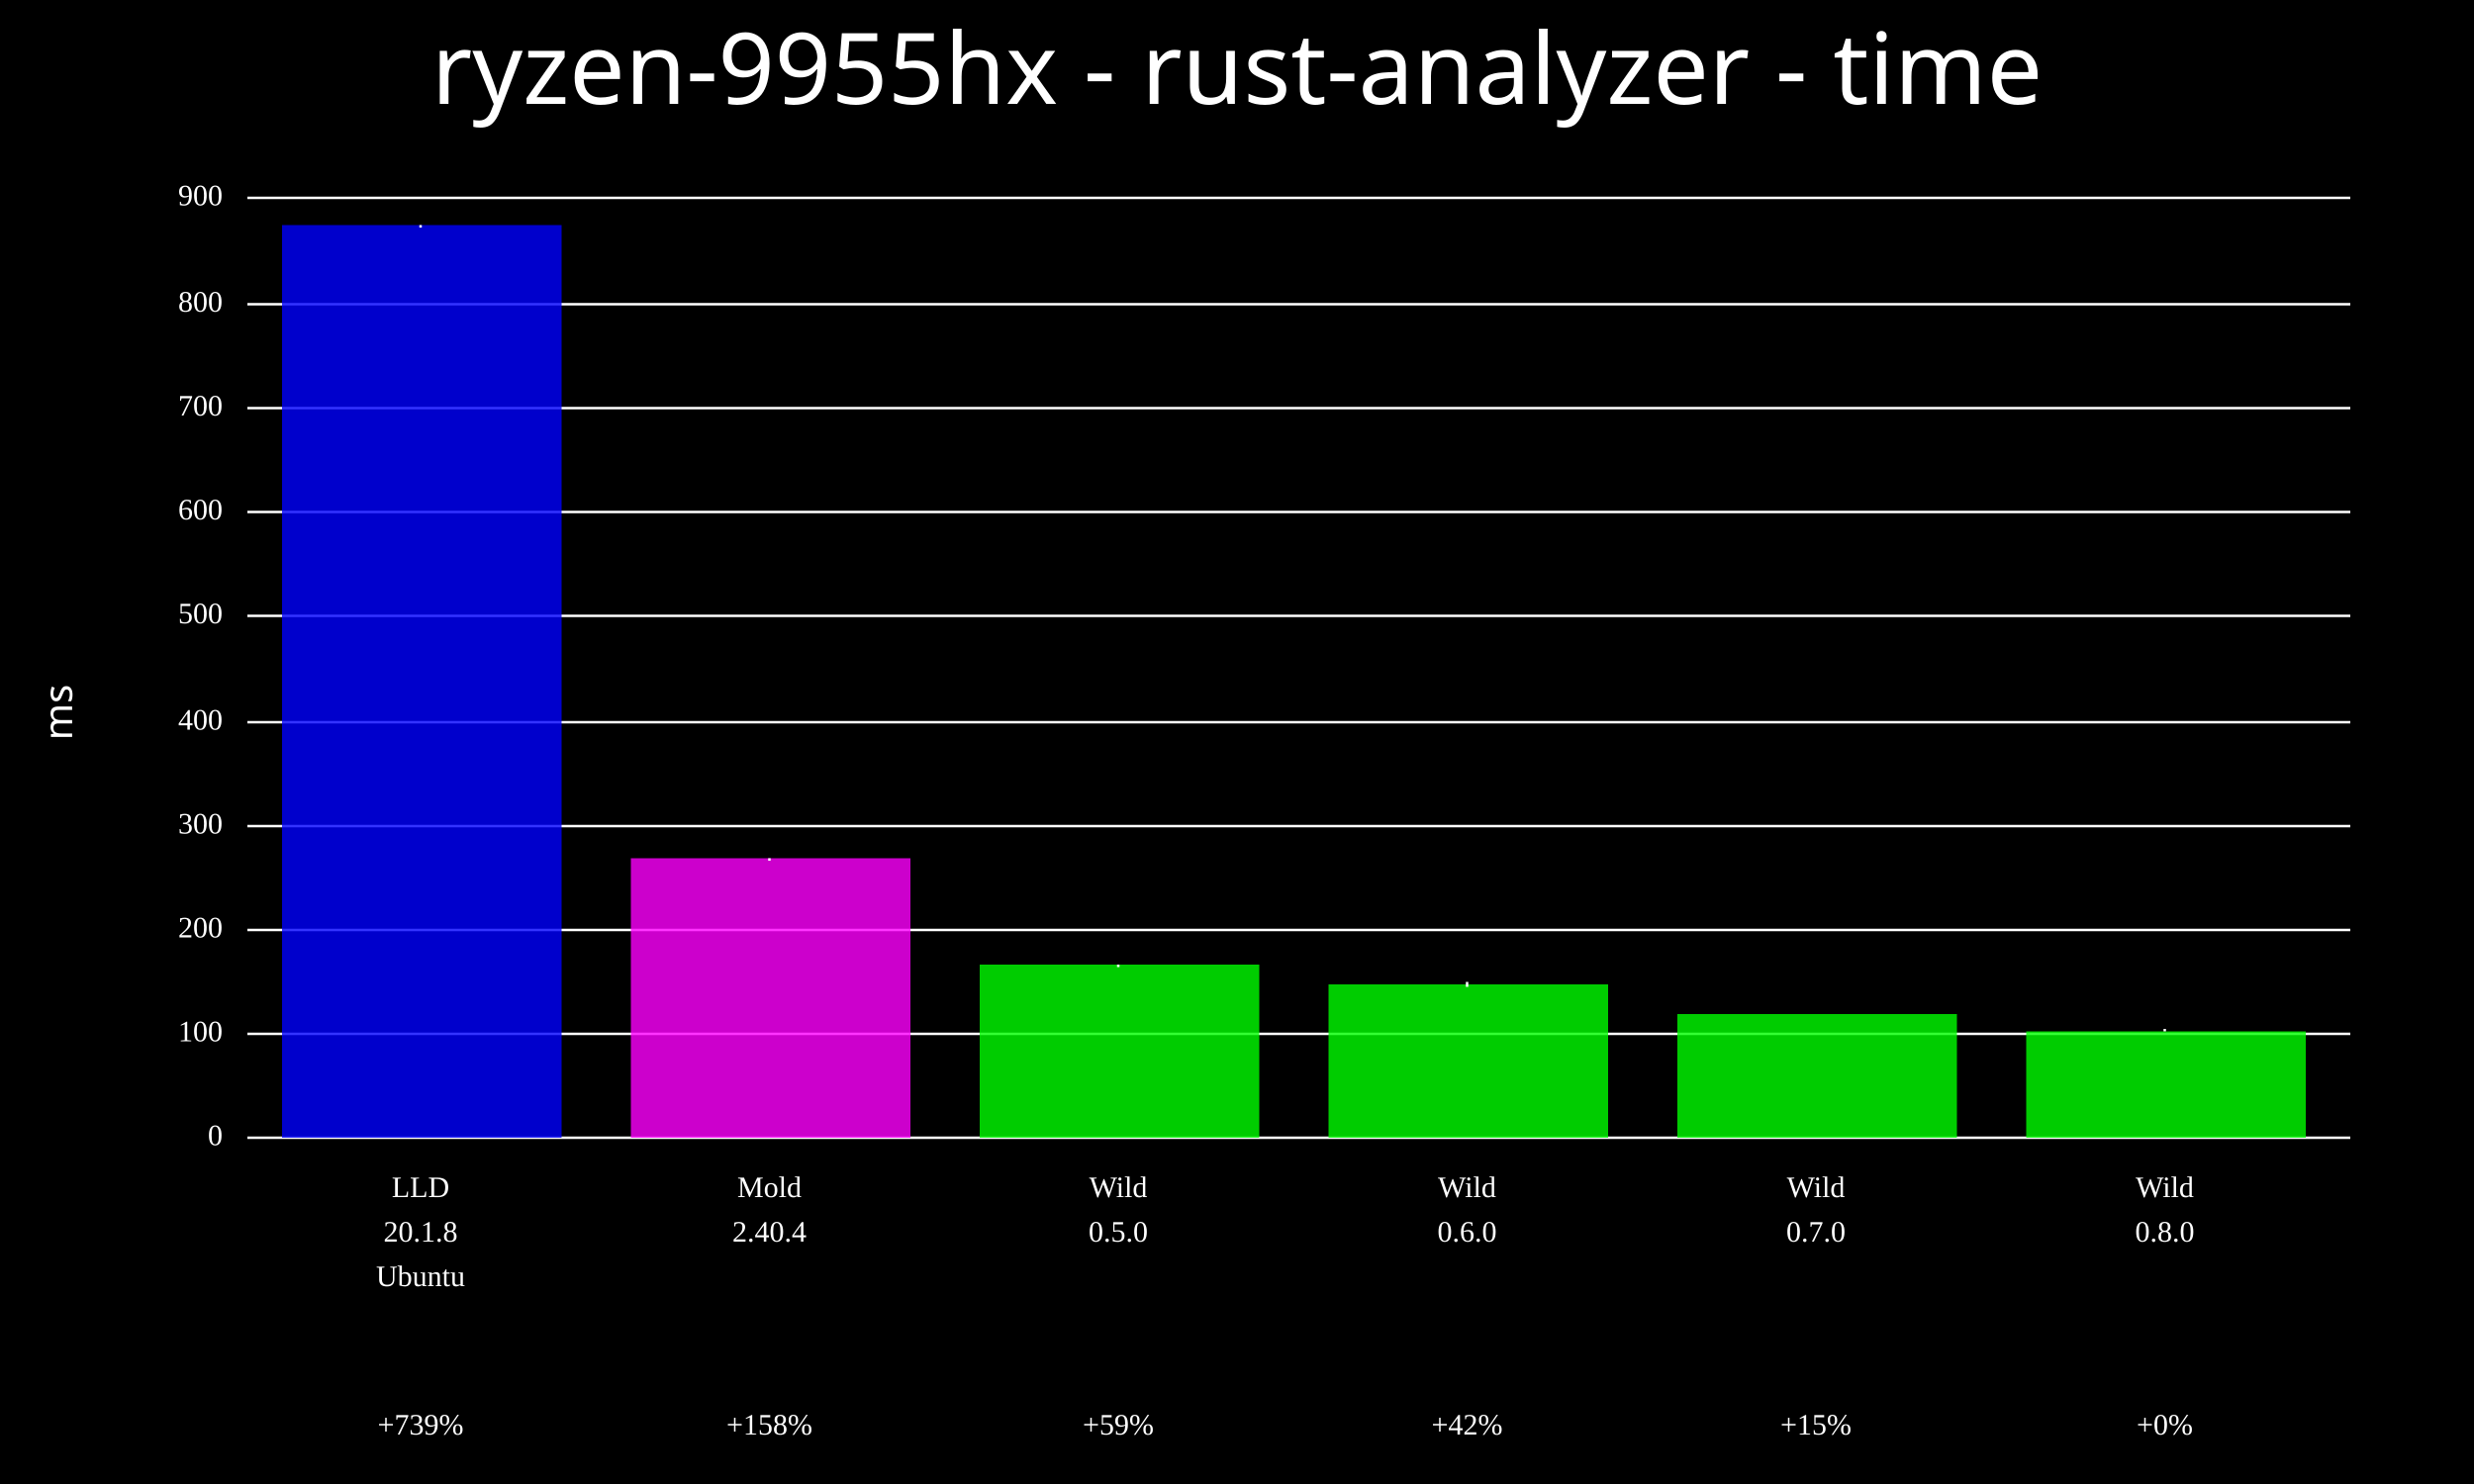
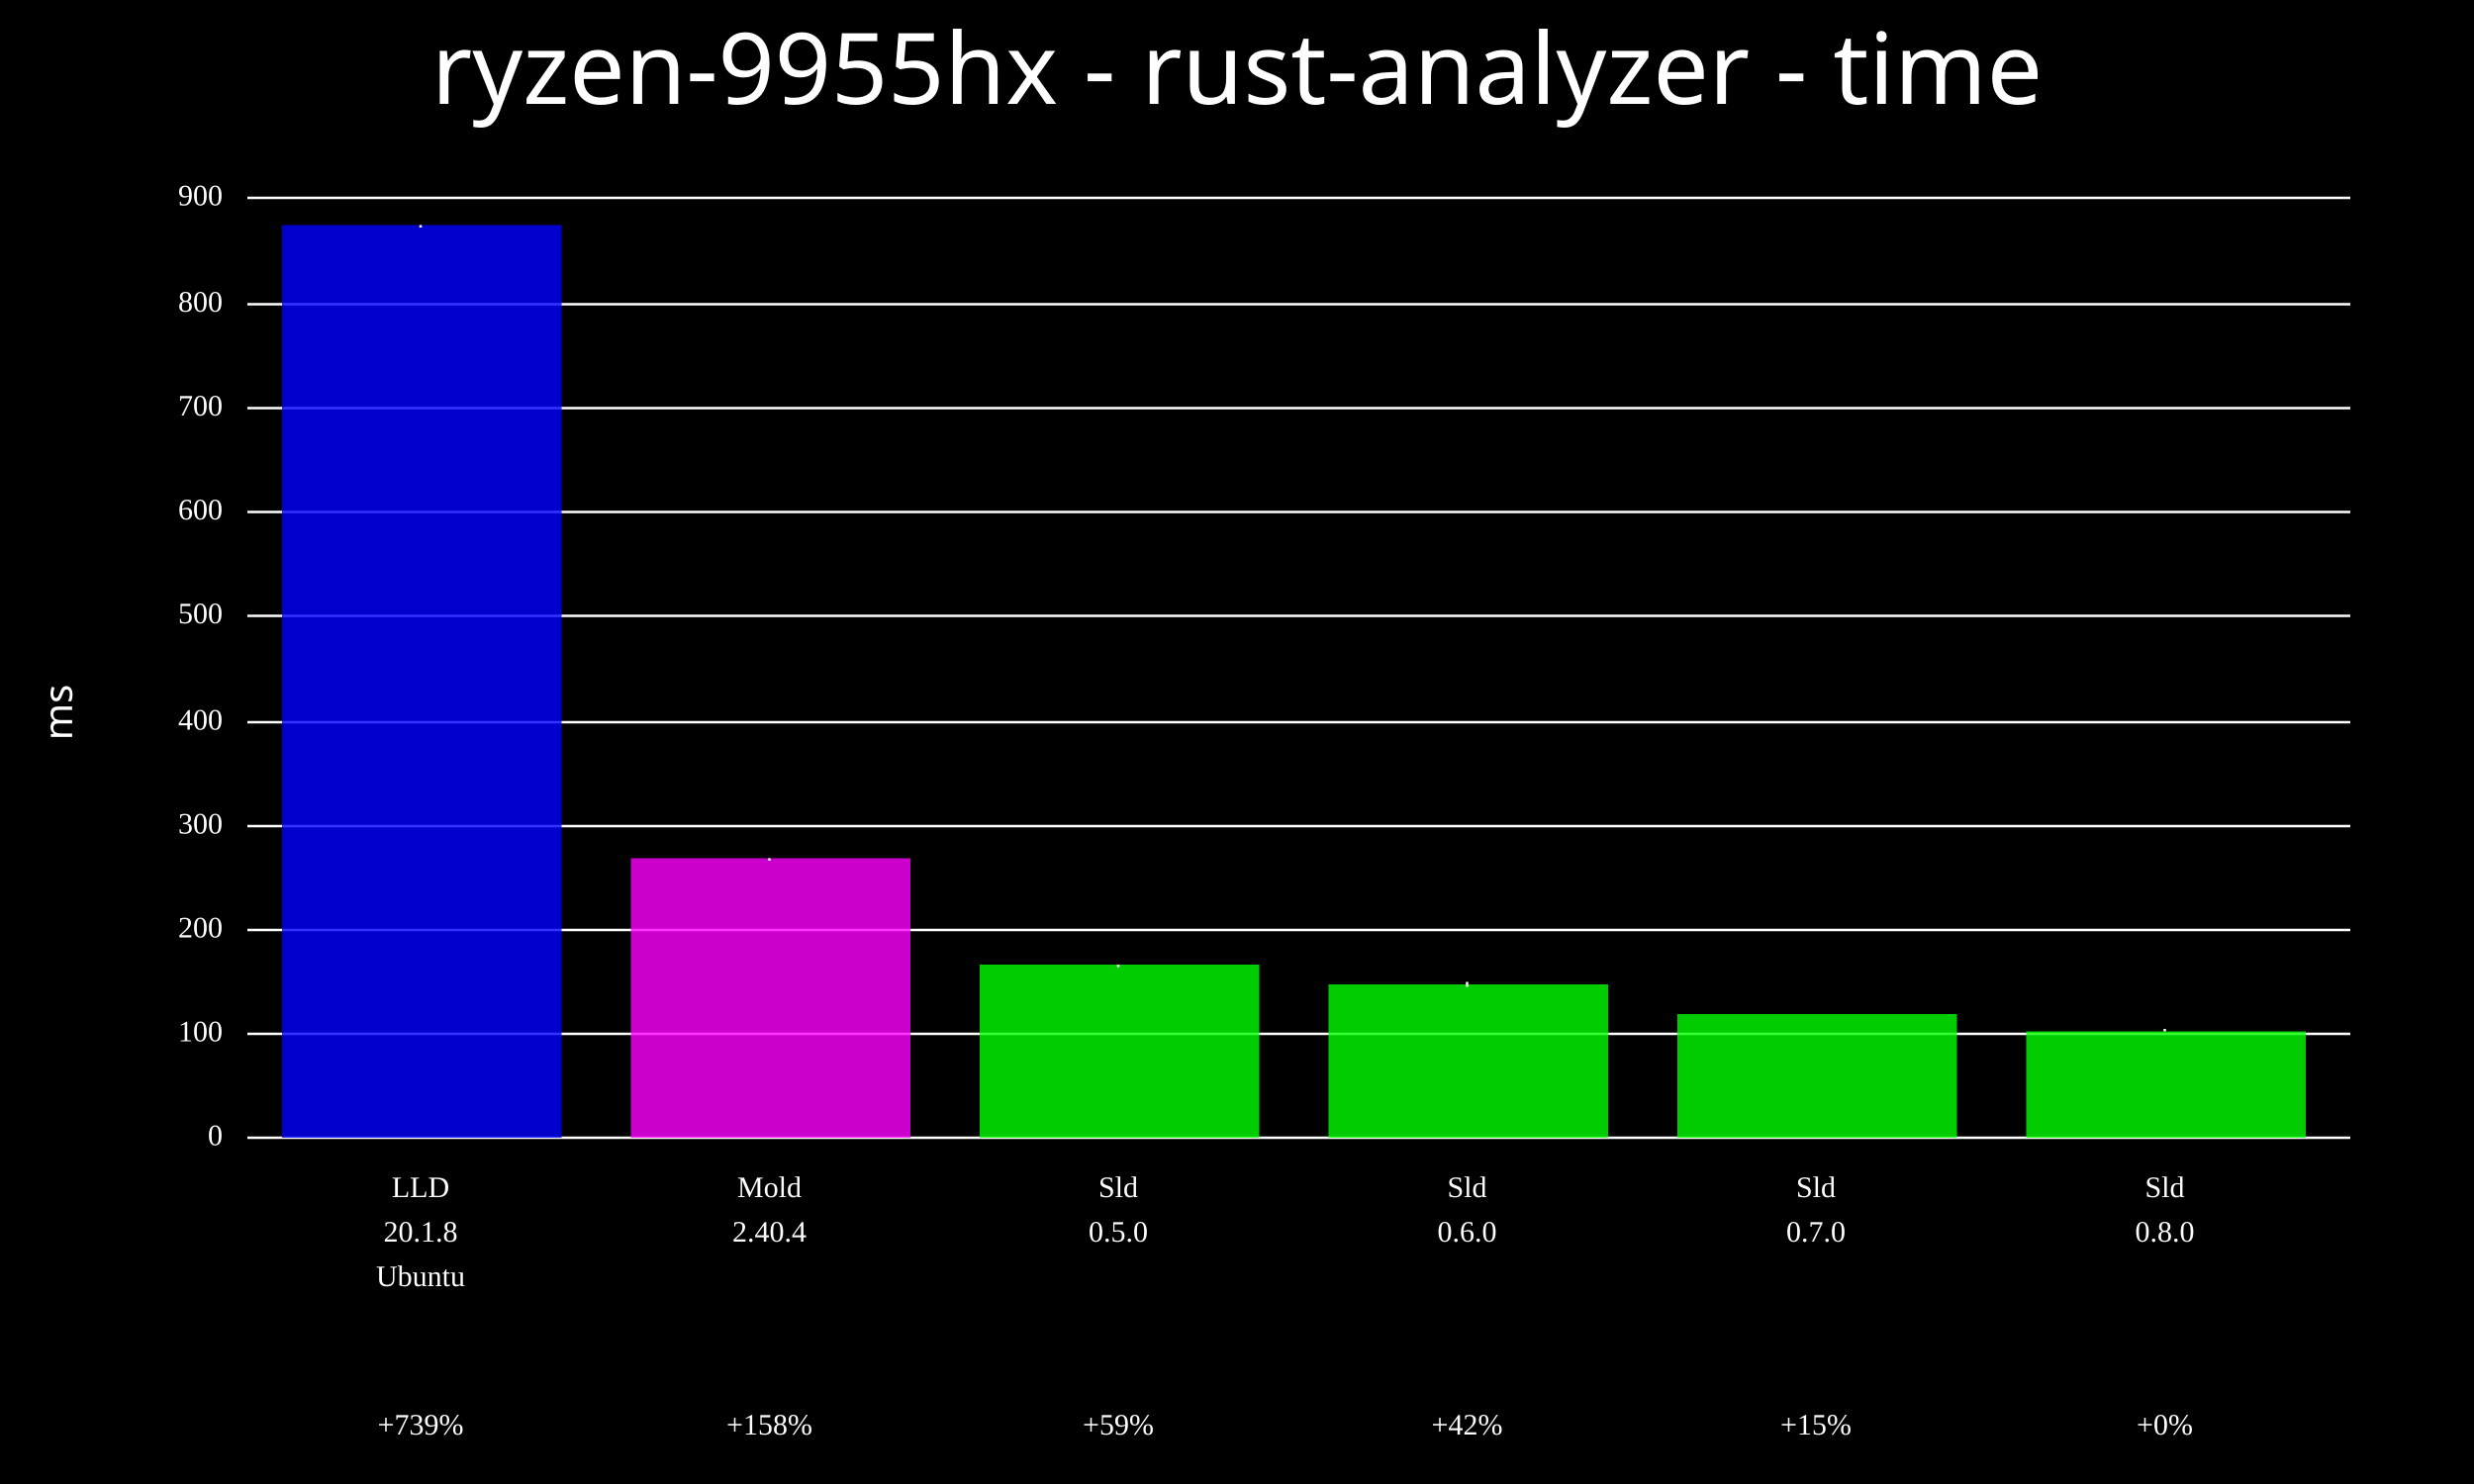
<svg xmlns="http://www.w3.org/2000/svg" width="1000" height="600" viewBox="0 0 1000 600">
  <rect x="0" y="0" width="1000" height="600" fill="#000000" />
  <text x="500" y="10" dy="0.8em" text-anchor="middle" font-family="sans-serif" font-size="40" fill="#FFFFFF">
ryzen-9955hx - rust-analyzer - time</text>
  <text x="5" y="300" dy="0.76em" text-anchor="middle" font-family="sans-serif" font-size="16" fill="#FFFFFF" transform="rotate(270, 5, 288)">ms</text>
  <line x1="100" y1="460" x2="950" y2="460" stroke="#FFFFFF" />
  <text x="90" y="460" dy="0.5ex" text-anchor="end" fill="#FFFFFF">0</text>
  <line x1="100" y1="418" x2="950" y2="418" stroke="#FFFFFF" />
  <text x="90" y="418" dy="0.5ex" text-anchor="end" fill="#FFFFFF">100</text>
  <line x1="100" y1="376" x2="950" y2="376" stroke="#FFFFFF" />
  <text x="90" y="376" dy="0.5ex" text-anchor="end" fill="#FFFFFF">200</text>
  <line x1="100" y1="334" x2="950" y2="334" stroke="#FFFFFF" />
  <text x="90" y="334" dy="0.5ex" text-anchor="end" fill="#FFFFFF">300</text>
  <line x1="100" y1="292" x2="950" y2="292" stroke="#FFFFFF" />
  <text x="90" y="292" dy="0.5ex" text-anchor="end" fill="#FFFFFF">400</text>
  <line x1="100" y1="249" x2="950" y2="249" stroke="#FFFFFF" />
  <text x="90" y="249" dy="0.5ex" text-anchor="end" fill="#FFFFFF">500</text>
  <line x1="100" y1="207" x2="950" y2="207" stroke="#FFFFFF" />
  <text x="90" y="207" dy="0.5ex" text-anchor="end" fill="#FFFFFF">600</text>
  <line x1="100" y1="165" x2="950" y2="165" stroke="#FFFFFF" />
  <text x="90" y="165" dy="0.5ex" text-anchor="end" fill="#FFFFFF">700</text>
  <line x1="100" y1="123" x2="950" y2="123" stroke="#FFFFFF" />
  <text x="90" y="123" dy="0.5ex" text-anchor="end" fill="#FFFFFF">800</text>
  <line x1="100" y1="80" x2="950" y2="80" stroke="#FFFFFF" />
  <text x="90" y="80" dy="0.5ex" text-anchor="end" fill="#FFFFFF">900</text>
  <rect fill="#0000FF" opacity="0.8" x="114" y="91" width="113" height="369" />
  <line stroke="#FFFFFF" x1="170" y1="91" x2="170" y2="92" />
  <text x="170" y="484" fill="#FFFFFF" text-anchor="middle">LLD</text>
  <text x="170" y="502" fill="#FFFFFF" text-anchor="middle">20.1.8</text>
  <text x="170" y="520" fill="#FFFFFF" text-anchor="middle">Ubuntu</text>
  <text x="170" y="580" fill="#FFFFFF" text-anchor="middle">+739%</text>
  <rect fill="#FF00FF" opacity="0.8" x="255" y="347" width="113" height="113" />
  <line stroke="#FFFFFF" x1="311" y1="347" x2="311" y2="348" />
  <text x="311" y="484" fill="#FFFFFF" text-anchor="middle">Mold</text>
  <text x="311" y="502" fill="#FFFFFF" text-anchor="middle">2.40.4</text>
  <text x="311" y="580" fill="#FFFFFF" text-anchor="middle">+158%</text>
  <rect fill="#00FF00" opacity="0.8" x="396" y="390" width="113" height="70" />
  <line stroke="#FFFFFF" x1="452" y1="390" x2="452" y2="391" />
-   <text x="452" y="484" fill="#FFFFFF" text-anchor="middle">Wild</text>
+   <text x="452" y="484" fill="#FFFFFF" text-anchor="middle">Sld</text>
  <text x="452" y="502" fill="#FFFFFF" text-anchor="middle">0.5.0</text>
  <text x="452" y="580" fill="#FFFFFF" text-anchor="middle">+59%</text>
  <rect fill="#00FF00" opacity="0.8" x="537" y="398" width="113" height="62" />
  <line stroke="#FFFFFF" x1="593" y1="397" x2="593" y2="399" />
-   <text x="593" y="484" fill="#FFFFFF" text-anchor="middle">Wild</text>
+   <text x="593" y="484" fill="#FFFFFF" text-anchor="middle">Sld</text>
  <text x="593" y="502" fill="#FFFFFF" text-anchor="middle">0.6.0</text>
  <text x="593" y="580" fill="#FFFFFF" text-anchor="middle">+42%</text>
  <rect fill="#00FF00" opacity="0.8" x="678" y="410" width="113" height="50" />
  <line stroke="#FFFFFF" x1="734" y1="410" x2="734" y2="410" />
-   <text x="734" y="484" fill="#FFFFFF" text-anchor="middle">Wild</text>
+   <text x="734" y="484" fill="#FFFFFF" text-anchor="middle">Sld</text>
  <text x="734" y="502" fill="#FFFFFF" text-anchor="middle">0.7.0</text>
  <text x="734" y="580" fill="#FFFFFF" text-anchor="middle">+15%</text>
  <rect fill="#00FF00" opacity="0.8" x="819" y="417" width="113" height="43" />
  <line stroke="#FFFFFF" x1="875" y1="416" x2="875" y2="417" />
-   <text x="875" y="484" fill="#FFFFFF" text-anchor="middle">Wild</text>
+   <text x="875" y="484" fill="#FFFFFF" text-anchor="middle">Sld</text>
  <text x="875" y="502" fill="#FFFFFF" text-anchor="middle">0.8.0</text>
  <text x="875" y="580" fill="#FFFFFF" text-anchor="middle">+0%</text>
</svg>
